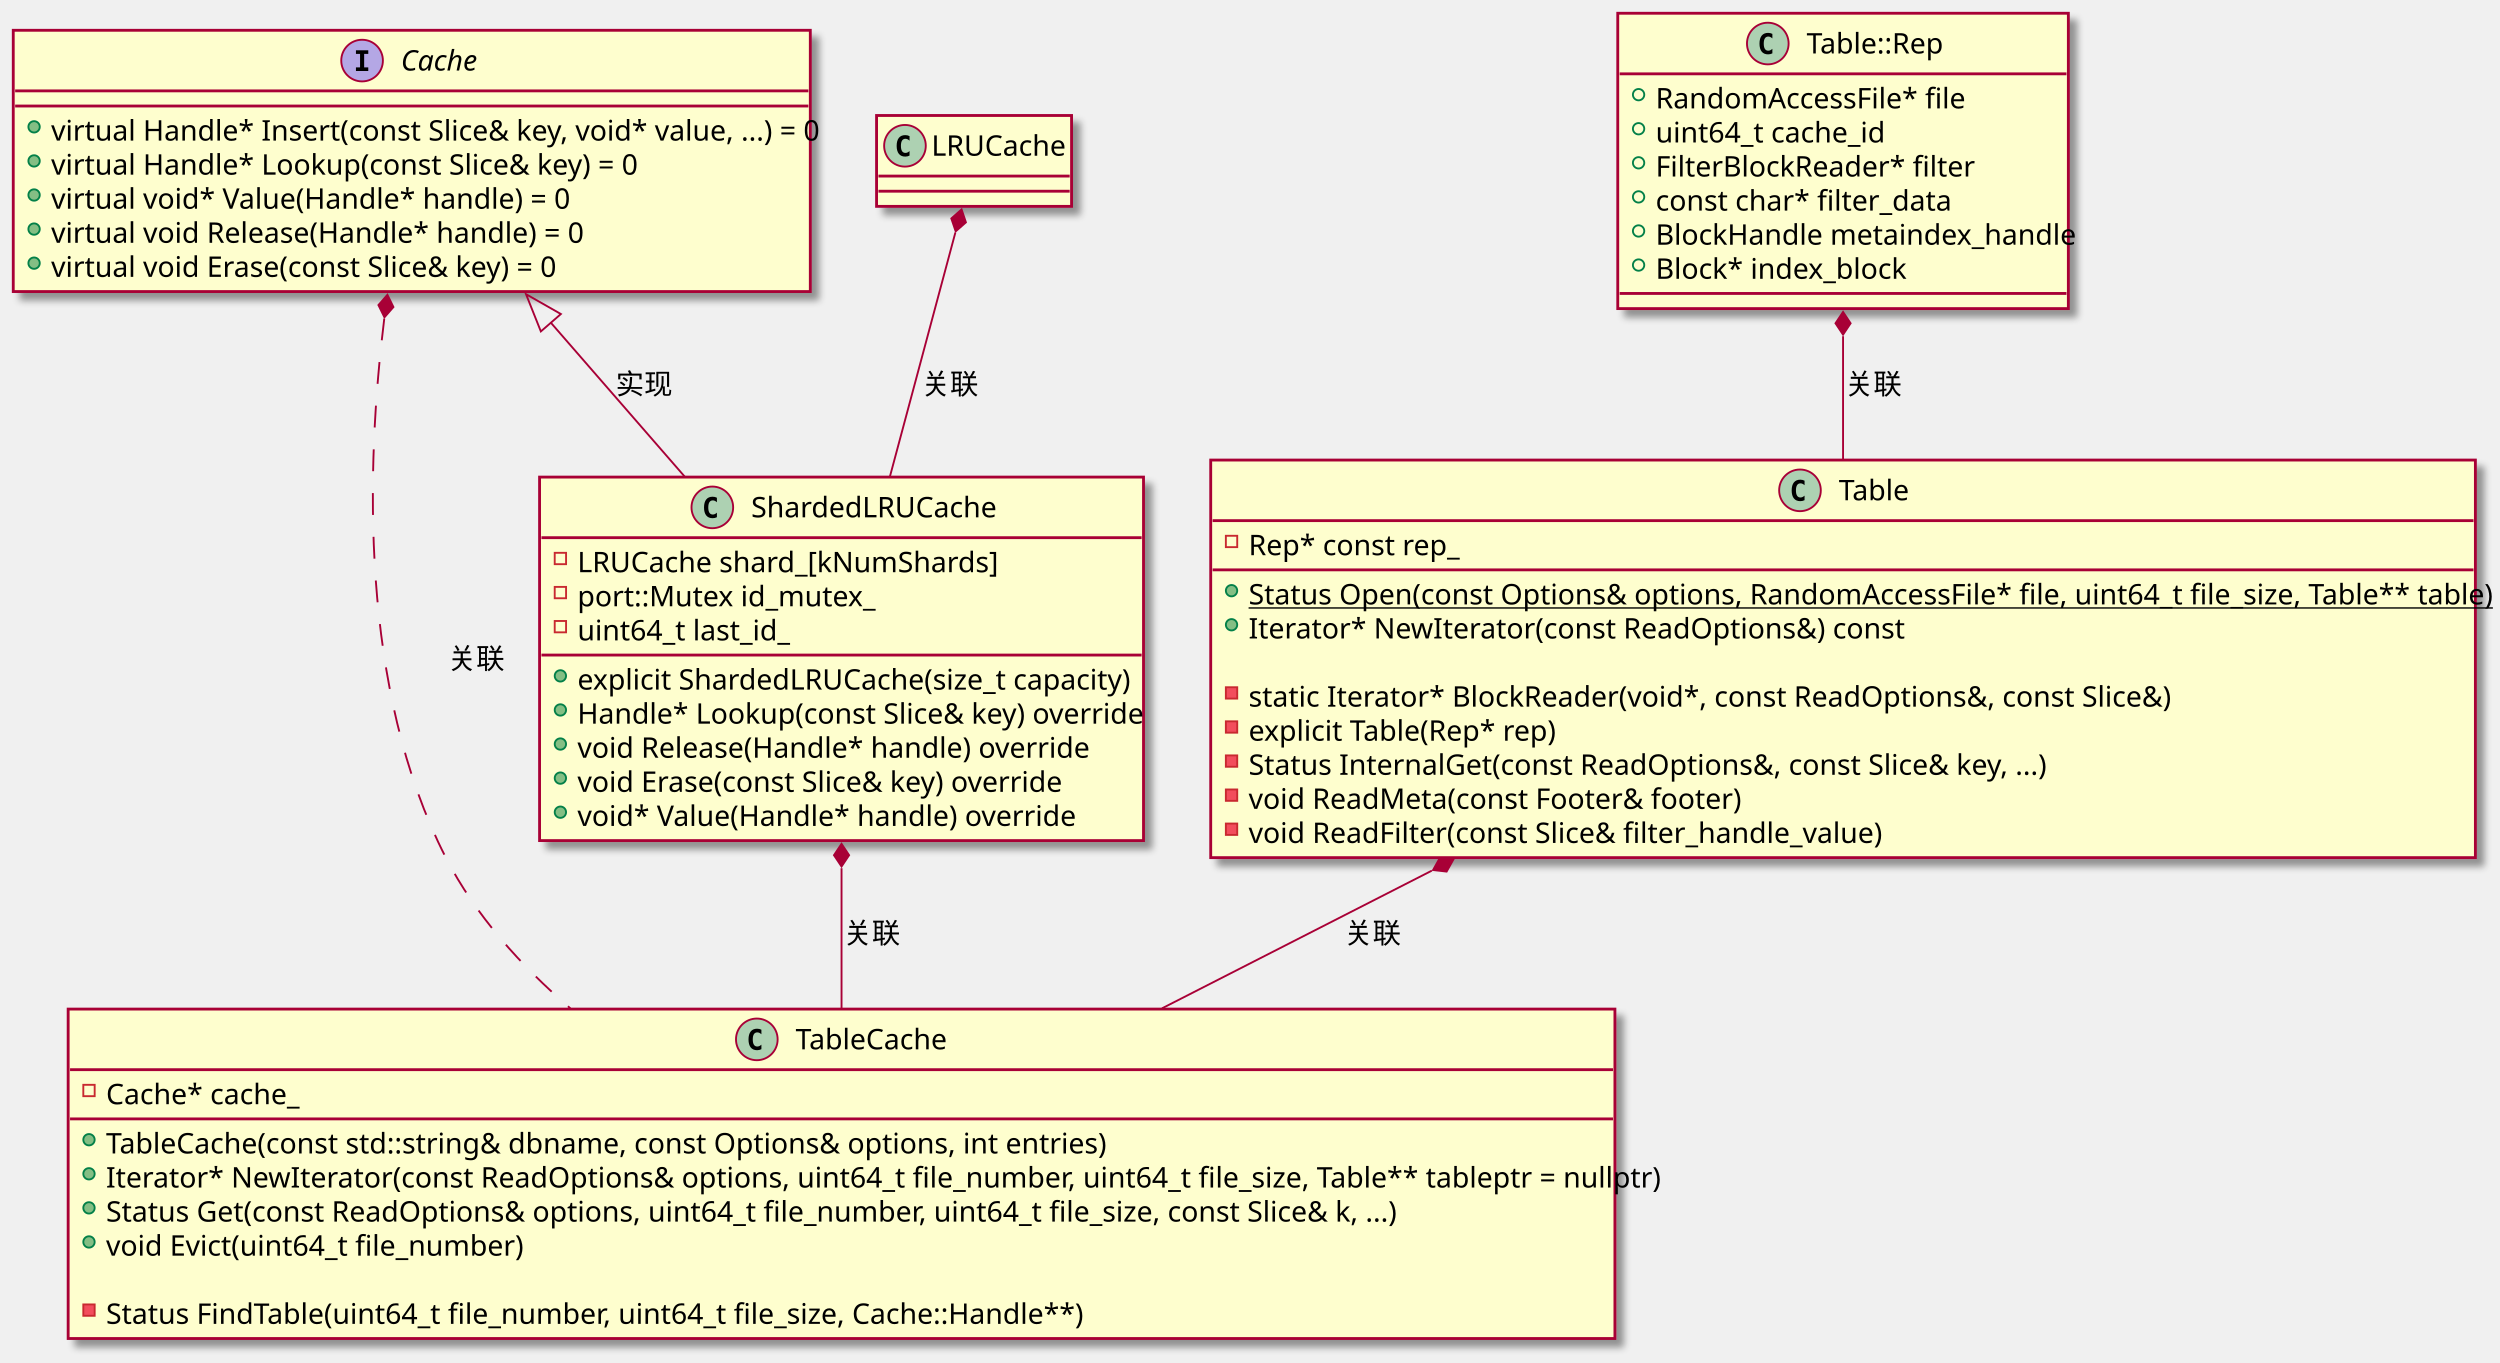
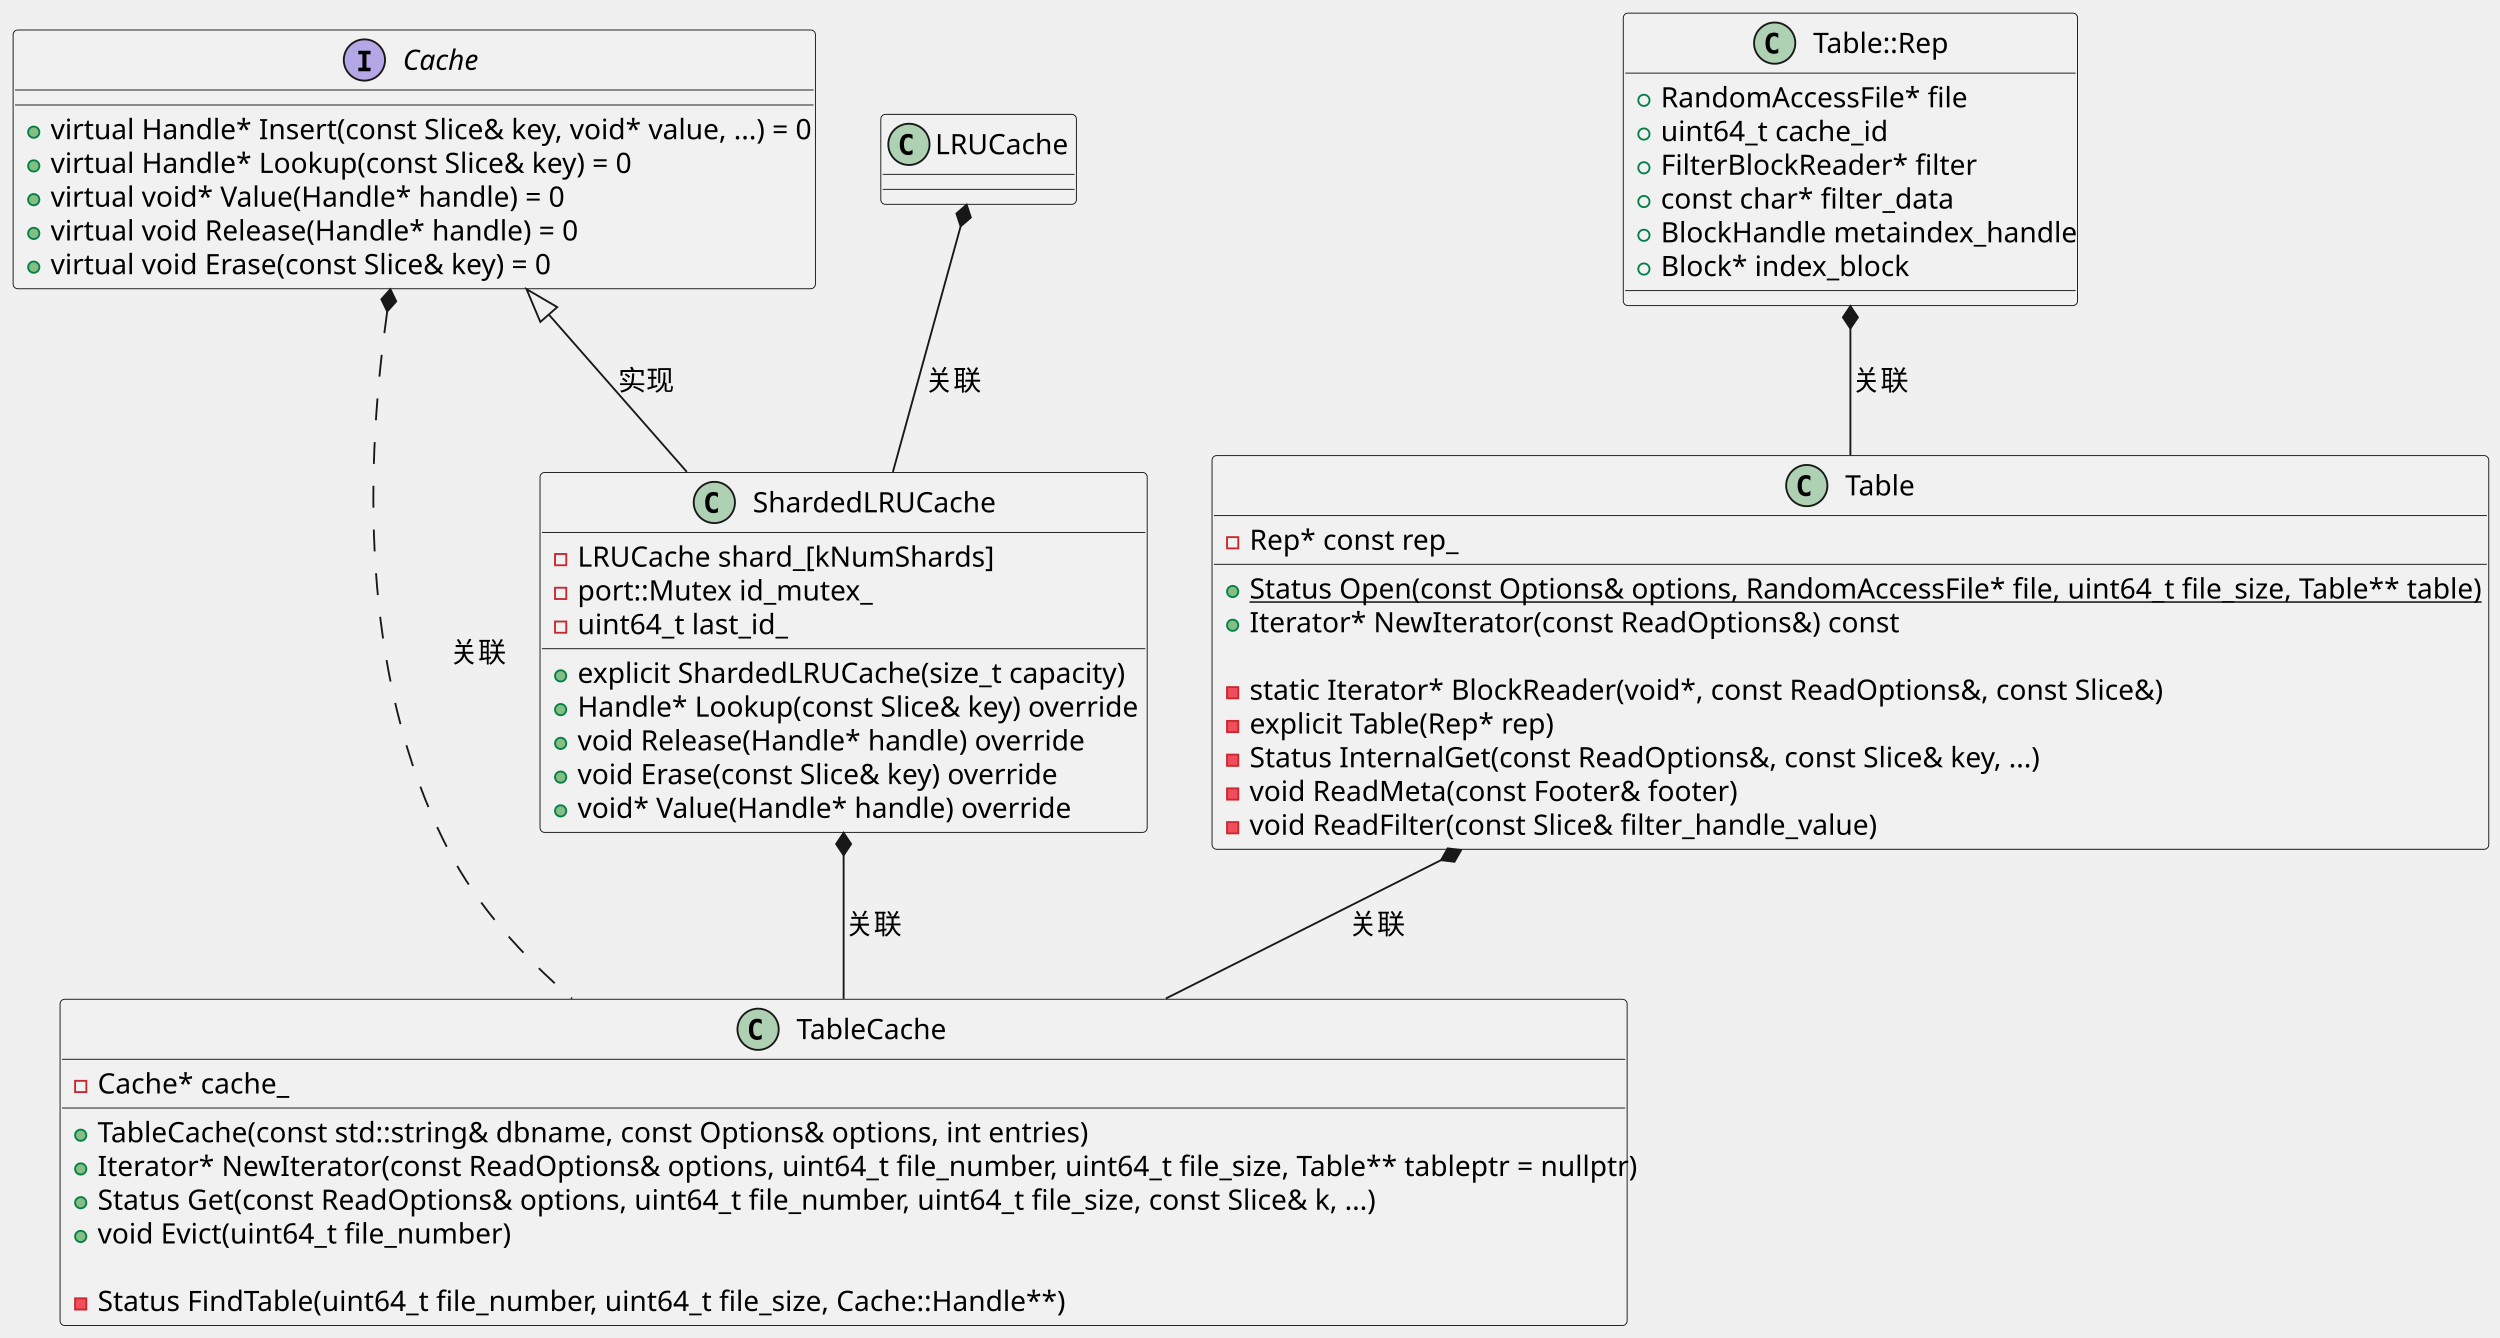
- <svg xmlns="http://www.w3.org/2000/svg" contentScriptType="application/ecmascript" contentStyleType="text/css" height="436.804px" preserveAspectRatio="none" style="width:800px;height:436px;background:#FFFFFF;" version="1.1" viewBox="0 0 800 436" width="800.303px" zoomAndPan="magnify">
-   <defs>
-     <filter height="300%" id="f406t3pr1nllv" width="300%" x="-1" y="-1">
-       <feGaussianBlur result="blurOut" stdDeviation="1.212" />
-       <feColorMatrix in="blurOut" result="blurOut2" type="matrix" values="0 0 0 0 0 0 0 0 0 0 0 0 0 0 0 0 0 0 .4 0" />
-       <feOffset dx="2.423" dy="2.423" in="blurOut2" result="blurOut3" />
-       <feBlend in="SourceGraphic" in2="blurOut3" mode="normal" />
-     </filter>
-   </defs>
+ <svg xmlns="http://www.w3.org/2000/svg" contentStyleType="text/css" data-diagram-type="CLASS" height="428.361px" preserveAspectRatio="none" style="width:800px;height:428px;background:#FFFFFF;" version="1.1" viewBox="0 0 800 428" width="800.327px" zoomAndPan="magnify">
+   <defs />
  <g>
-     <rect codeLine="4" fill="#FEFECE" filter="url(#f406t3pr1nllv)" height="83.605" id="Cache" style="stroke:#A80036;stroke-width:0.909;" width="255.055" x="4.241" y="9.693" />
-     <ellipse cx="115.865" cy="19.387" fill="#B4A7E5" rx="6.664" ry="6.664" style="stroke:#A80036;stroke-width:0.606;" />
-     <path d="M113.902,17.248 L113.902,16.094 L117.847,16.094 L117.847,17.248 L116.529,17.248 L116.529,21.565 L117.847,21.565 L117.847,22.719 L113.902,22.719 L113.902,21.565 L115.22,21.565 L115.22,17.248 Z " fill="#000000" />
-     <text fill="#000000" font-family="Albert Sans" font-size="9.088" font-style="italic" lengthAdjust="spacing" textLength="26.657" x="128.285" y="22.567">Cache</text>
-     <line style="stroke:#A80036;stroke-width:0.909;" x1="4.847" x2="258.69" y1="29.08" y2="29.08" />
-     <line style="stroke:#A80036;stroke-width:0.909;" x1="4.847" x2="258.69" y1="33.926" y2="33.926" />
-     <ellipse cx="10.905" cy="40.591" fill="#84BE84" rx="1.817" ry="1.817" style="stroke:#038048;stroke-width:0.606;" />
-     <text fill="#000000" font-family="Albert Sans" font-size="9.088" lengthAdjust="spacing" textLength="239.303" x="16.357" y="44.983">virtual Handle* Insert(const Slice&amp; key, void* value, ...) = 0</text>
-     <ellipse cx="10.905" cy="51.496" fill="#84BE84" rx="1.817" ry="1.817" style="stroke:#038048;stroke-width:0.606;" />
-     <text fill="#000000" font-family="Albert Sans" font-size="9.088" lengthAdjust="spacing" textLength="184.779" x="16.357" y="55.888">virtual Handle* Lookup(const Slice&amp; key) = 0</text>
-     <ellipse cx="10.905" cy="62.401" fill="#84BE84" rx="1.817" ry="1.817" style="stroke:#038048;stroke-width:0.606;" />
-     <text fill="#000000" font-family="Albert Sans" font-size="9.088" lengthAdjust="spacing" textLength="160.545" x="16.357" y="66.793">virtual void* Value(Handle* handle) = 0</text>
-     <ellipse cx="10.905" cy="73.306" fill="#84BE84" rx="1.817" ry="1.817" style="stroke:#038048;stroke-width:0.606;" />
-     <text fill="#000000" font-family="Albert Sans" font-size="9.088" lengthAdjust="spacing" textLength="164.786" x="16.357" y="77.698">virtual void Release(Handle* handle) = 0</text>
-     <ellipse cx="10.905" cy="84.21" fill="#84BE84" rx="1.817" ry="1.817" style="stroke:#038048;stroke-width:0.606;" />
-     <text fill="#000000" font-family="Albert Sans" font-size="9.088" lengthAdjust="spacing" textLength="161.757" x="16.357" y="88.603">virtual void Erase(const Slice&amp; key) = 0</text>
-     <rect codeLine="12" fill="#FEFECE" filter="url(#f406t3pr1nllv)" height="116.32" id="ShardedLRUCache" style="stroke:#A80036;stroke-width:0.909;" width="193.26" x="172.662" y="152.669" />
-     <ellipse cx="227.944" cy="162.363" fill="#ADD1B2" rx="6.664" ry="6.664" style="stroke:#A80036;stroke-width:0.606;" />
-     <path d="M229.409,165.504 Q229.098,165.664 228.756,165.744 Q228.415,165.823 228.037,165.823 Q226.697,165.823 225.992,164.94 Q225.286,164.058 225.286,162.389 Q225.286,160.716 225.992,159.833 Q226.697,158.95 228.037,158.95 Q228.415,158.95 228.761,159.03 Q229.107,159.11 229.409,159.27 L229.409,160.725 Q229.071,160.415 228.754,160.27 Q228.437,160.126 228.1,160.126 Q227.381,160.126 227.015,160.696 Q226.649,161.266 226.649,162.389 Q226.649,163.507 227.015,164.077 Q227.381,164.648 228.1,164.648 Q228.437,164.648 228.754,164.503 Q229.071,164.359 229.409,164.049 Z " fill="#000000" />
-     <text fill="#000000" font-family="Albert Sans" font-size="9.088" lengthAdjust="spacing" textLength="77.546" x="240.363" y="165.543">ShardedLRUCache</text>
-     <line style="stroke:#A80036;stroke-width:0.909;" x1="173.268" x2="365.316" y1="172.056" y2="172.056" />
-     <rect fill="none" height="3.635" style="stroke:#C82930;stroke-width:0.606;" width="3.635" x="177.508" y="176.903" />
-     <text fill="#000000" font-family="Albert Sans" font-size="9.088" lengthAdjust="spacing" textLength="130.859" x="184.779" y="183.113">LRUCache shard_[kNumShards]</text>
-     <rect fill="none" height="3.635" style="stroke:#C82930;stroke-width:0.606;" width="3.635" x="177.508" y="187.808" />
-     <text fill="#000000" font-family="Albert Sans" font-size="9.088" lengthAdjust="spacing" textLength="91.481" x="184.779" y="194.017">port::Mutex id_mutex_</text>
-     <rect fill="none" height="3.635" style="stroke:#C82930;stroke-width:0.606;" width="3.635" x="177.508" y="198.713" />
-     <text fill="#000000" font-family="Albert Sans" font-size="9.088" lengthAdjust="spacing" textLength="68.459" x="184.779" y="204.922">uint64_t last_id_</text>
-     <line style="stroke:#A80036;stroke-width:0.909;" x1="173.268" x2="365.316" y1="209.618" y2="209.618" />
-     <ellipse cx="179.326" cy="216.282" fill="#84BE84" rx="1.817" ry="1.817" style="stroke:#038048;stroke-width:0.606;" />
-     <text fill="#000000" font-family="Albert Sans" font-size="9.088" lengthAdjust="spacing" textLength="177.508" x="184.779" y="220.674">explicit ShardedLRUCache(size_t capacity)</text>
-     <ellipse cx="179.326" cy="227.187" fill="#84BE84" rx="1.817" ry="1.817" style="stroke:#038048;stroke-width:0.606;" />
-     <text fill="#000000" font-family="Albert Sans" font-size="9.088" lengthAdjust="spacing" textLength="177.508" x="184.779" y="231.579">Handle* Lookup(const Slice&amp; key) override</text>
-     <ellipse cx="179.326" cy="238.092" fill="#84BE84" rx="1.817" ry="1.817" style="stroke:#038048;stroke-width:0.606;" />
-     <text fill="#000000" font-family="Albert Sans" font-size="9.088" lengthAdjust="spacing" textLength="157.516" x="184.779" y="242.484">void Release(Handle* handle) override</text>
-     <ellipse cx="179.326" cy="248.997" fill="#84BE84" rx="1.817" ry="1.817" style="stroke:#038048;stroke-width:0.606;" />
-     <text fill="#000000" font-family="Albert Sans" font-size="9.088" lengthAdjust="spacing" textLength="154.487" x="184.779" y="253.389">void Erase(const Slice&amp; key) override</text>
-     <ellipse cx="179.326" cy="259.902" fill="#84BE84" rx="1.817" ry="1.817" style="stroke:#038048;stroke-width:0.606;" />
-     <text fill="#000000" font-family="Albert Sans" font-size="9.088" lengthAdjust="spacing" textLength="153.275" x="184.779" y="264.294">void* Value(Handle* handle) override</text>
-     <rect codeLine="24" fill="#FEFECE" filter="url(#f406t3pr1nllv)" height="29.08" id="LRUCache" style="stroke:#A80036;stroke-width:0.909;" width="62.401" x="280.5" y="36.956" />
-     <ellipse cx="289.587" cy="46.649" fill="#ADD1B2" rx="6.664" ry="6.664" style="stroke:#A80036;stroke-width:0.606;" />
-     <path d="M291.052,49.79 Q290.741,49.95 290.4,50.03 Q290.058,50.11 289.681,50.11 Q288.341,50.11 287.635,49.227 Q286.93,48.344 286.93,46.675 Q286.93,45.002 287.635,44.12 Q288.341,43.236 289.681,43.236 Q290.058,43.236 290.404,43.316 Q290.75,43.396 291.052,43.556 L291.052,45.011 Q290.715,44.701 290.397,44.556 Q290.08,44.412 289.743,44.412 Q289.024,44.412 288.658,44.983 Q288.292,45.553 288.292,46.675 Q288.292,47.794 288.658,48.364 Q289.024,48.934 289.743,48.934 Q290.08,48.934 290.397,48.79 Q290.715,48.645 291.052,48.335 Z " fill="#000000" />
-     <text fill="#000000" font-family="Albert Sans" font-size="9.088" lengthAdjust="spacing" textLength="43.014" x="298.069" y="49.83">LRUCache</text>
-     <line style="stroke:#A80036;stroke-width:0.909;" x1="281.106" x2="342.295" y1="56.342" y2="56.342" />
-     <line style="stroke:#A80036;stroke-width:0.909;" x1="281.106" x2="342.295" y1="61.189" y2="61.189" />
-     <rect codeLine="26" fill="#FEFECE" filter="url(#f406t3pr1nllv)" height="105.415" id="TableCache" style="stroke:#A80036;stroke-width:0.909;" width="494.964" x="21.81" y="322.908" />
-     <ellipse cx="242.181" cy="332.601" fill="#ADD1B2" rx="6.664" ry="6.664" style="stroke:#A80036;stroke-width:0.606;" />
-     <path d="M243.646,335.743 Q243.335,335.902 242.993,335.982 Q242.652,336.062 242.274,336.062 Q240.934,336.062 240.229,335.179 Q239.523,334.296 239.523,332.628 Q239.523,330.955 240.229,330.072 Q240.934,329.189 242.274,329.189 Q242.652,329.189 242.998,329.269 Q243.344,329.349 243.646,329.508 L243.646,330.964 Q243.308,330.653 242.991,330.509 Q242.674,330.365 242.337,330.365 Q241.618,330.365 241.252,330.935 Q240.886,331.505 240.886,332.628 Q240.886,333.746 241.252,334.316 Q241.618,334.886 242.337,334.886 Q242.674,334.886 242.991,334.742 Q243.308,334.598 243.646,334.287 Z " fill="#000000" />
-     <text fill="#000000" font-family="Albert Sans" font-size="9.088" lengthAdjust="spacing" textLength="49.072" x="254.601" y="335.782">TableCache</text>
-     <line style="stroke:#A80036;stroke-width:0.909;" x1="22.416" x2="516.168" y1="342.295" y2="342.295" />
-     <rect fill="none" height="3.635" style="stroke:#C82930;stroke-width:0.606;" width="3.635" x="26.657" y="347.141" />
-     <text fill="#000000" font-family="Albert Sans" font-size="9.088" lengthAdjust="spacing" textLength="63.006" x="33.926" y="353.351">Cache* cache_</text>
-     <line style="stroke:#A80036;stroke-width:0.909;" x1="22.416" x2="516.168" y1="358.046" y2="358.046" />
-     <ellipse cx="28.474" cy="364.71" fill="#84BE84" rx="1.817" ry="1.817" style="stroke:#038048;stroke-width:0.606;" />
-     <text fill="#000000" font-family="Albert Sans" font-size="9.088" lengthAdjust="spacing" textLength="311.397" x="33.926" y="369.103">TableCache(const std::string&amp; dbname, const Options&amp; options, int entries)</text>
-     <ellipse cx="28.474" cy="375.615" fill="#84BE84" rx="1.817" ry="1.817" style="stroke:#038048;stroke-width:0.606;" />
-     <text fill="#000000" font-family="Albert Sans" font-size="9.088" lengthAdjust="spacing" textLength="479.212" x="33.926" y="380.008">Iterator* NewIterator(const ReadOptions&amp; options, uint64_t file_number, uint64_t file_size, Table** tableptr = nullptr)</text>
-     <ellipse cx="28.474" cy="386.52" fill="#84BE84" rx="1.817" ry="1.817" style="stroke:#038048;stroke-width:0.606;" />
-     <text fill="#000000" font-family="Albert Sans" font-size="9.088" lengthAdjust="spacing" textLength="407.724" x="33.926" y="390.913">Status Get(const ReadOptions&amp; options, uint64_t file_number, uint64_t file_size, const Slice&amp; k, ...)</text>
-     <ellipse cx="28.474" cy="397.425" fill="#84BE84" rx="1.817" ry="1.817" style="stroke:#038048;stroke-width:0.606;" />
-     <text fill="#000000" font-family="Albert Sans" font-size="9.088" lengthAdjust="spacing" textLength="133.283" x="33.926" y="401.817">void Evict(uint64_t file_number)</text>
-     <text fill="#000000" font-family="Albert Sans" font-size="9.088" lengthAdjust="spacing" textLength="0" x="36.35" y="412.723" />
-     <rect fill="#F24D5C" height="3.635" style="stroke:#C82930;stroke-width:0.606;" width="3.635" x="26.657" y="417.418" />
-     <text fill="#000000" font-family="Albert Sans" font-size="9.088" lengthAdjust="spacing" textLength="308.368" x="33.926" y="423.627">Status FindTable(uint64_t file_number, uint64_t file_size, Cache::Handle**)</text>
-     <rect codeLine="36" fill="#FEFECE" filter="url(#f406t3pr1nllv)" height="127.225" id="Table" style="stroke:#A80036;stroke-width:0.909;" width="404.695" x="387.429" y="147.217" />
-     <ellipse cx="575.994" cy="156.91" fill="#ADD1B2" rx="6.664" ry="6.664" style="stroke:#A80036;stroke-width:0.606;" />
-     <path d="M577.458,160.052 Q577.148,160.211 576.806,160.291 Q576.465,160.371 576.087,160.371 Q574.747,160.371 574.042,159.488 Q573.336,158.605 573.336,156.937 Q573.336,155.264 574.042,154.381 Q574.747,153.498 576.087,153.498 Q576.465,153.498 576.811,153.578 Q577.157,153.657 577.458,153.817 L577.458,155.273 Q577.121,154.962 576.804,154.818 Q576.487,154.674 576.149,154.674 Q575.431,154.674 575.065,155.244 Q574.699,155.814 574.699,156.937 Q574.699,158.055 575.065,158.625 Q575.431,159.195 576.149,159.195 Q576.487,159.195 576.804,159.051 Q577.121,158.907 577.458,158.596 Z " fill="#000000" />
-     <text fill="#000000" font-family="Albert Sans" font-size="9.088" lengthAdjust="spacing" textLength="22.416" x="588.413" y="160.091">Table</text>
-     <line style="stroke:#A80036;stroke-width:0.909;" x1="388.035" x2="791.518" y1="166.604" y2="166.604" />
-     <rect fill="none" height="3.635" style="stroke:#C82930;stroke-width:0.606;" width="3.635" x="392.276" y="171.45" />
-     <text fill="#000000" font-family="Albert Sans" font-size="9.088" lengthAdjust="spacing" textLength="65.43" x="399.546" y="177.66">Rep* const rep_</text>
-     <line style="stroke:#A80036;stroke-width:0.909;" x1="388.035" x2="791.518" y1="182.355" y2="182.355" />
-     <ellipse cx="394.093" cy="189.019" fill="#84BE84" rx="1.817" ry="1.817" style="stroke:#038048;stroke-width:0.606;" />
-     <text fill="#000000" font-family="Albert Sans" font-size="9.088" lengthAdjust="spacing" text-decoration="underline" textLength="388.944" x="399.546" y="193.412">Status Open(const Options&amp; options, RandomAccessFile* file, uint64_t file_size, Table** table)</text>
-     <ellipse cx="394.093" cy="199.924" fill="#84BE84" rx="1.817" ry="1.817" style="stroke:#038048;stroke-width:0.606;" />
-     <text fill="#000000" font-family="Albert Sans" font-size="9.088" lengthAdjust="spacing" textLength="201.136" x="399.546" y="204.316">Iterator* NewIterator(const ReadOptions&amp;) const</text>
-     <text fill="#000000" font-family="Albert Sans" font-size="9.088" lengthAdjust="spacing" textLength="0" x="401.969" y="215.221" />
-     <rect fill="#F24D5C" height="3.635" style="stroke:#C82930;stroke-width:0.606;" width="3.635" x="392.276" y="219.917" />
-     <text fill="#000000" font-family="Albert Sans" font-size="9.088" lengthAdjust="spacing" textLength="287.77" x="399.546" y="226.126">static Iterator* BlockReader(void*, const ReadOptions&amp;, const Slice&amp;)</text>
-     <rect fill="#F24D5C" height="3.635" style="stroke:#C82930;stroke-width:0.606;" width="3.635" x="392.276" y="230.822" />
-     <text fill="#000000" font-family="Albert Sans" font-size="9.088" lengthAdjust="spacing" textLength="96.933" x="399.546" y="237.031">explicit Table(Rep* rep)</text>
-     <rect fill="#F24D5C" height="3.635" style="stroke:#C82930;stroke-width:0.606;" width="3.635" x="392.276" y="241.727" />
-     <text fill="#000000" font-family="Albert Sans" font-size="9.088" lengthAdjust="spacing" textLength="249.602" x="399.546" y="247.936">Status InternalGet(const ReadOptions&amp;, const Slice&amp; key, ...)</text>
-     <rect fill="#F24D5C" height="3.635" style="stroke:#C82930;stroke-width:0.606;" width="3.635" x="392.276" y="252.632" />
-     <text fill="#000000" font-family="Albert Sans" font-size="9.088" lengthAdjust="spacing" textLength="155.093" x="399.546" y="258.841">void ReadMeta(const Footer&amp; footer)</text>
-     <rect fill="#F24D5C" height="3.635" style="stroke:#C82930;stroke-width:0.606;" width="3.635" x="392.276" y="263.536" />
-     <text fill="#000000" font-family="Albert Sans" font-size="9.088" lengthAdjust="spacing" textLength="198.713" x="399.546" y="269.746">void ReadFilter(const Slice&amp; filter_handle_value)</text>
-     <rect codeLine="48" fill="#FEFECE" filter="url(#f406t3pr1nllv)" height="94.51" id="Table::Rep" style="stroke:#A80036;stroke-width:0.909;" width="144.188" x="517.683" y="4.241" />
-     <ellipse cx="565.695" cy="13.934" fill="#ADD1B2" rx="6.664" ry="6.664" style="stroke:#A80036;stroke-width:0.606;" />
-     <path d="M567.159,17.075 Q566.849,17.235 566.507,17.315 Q566.165,17.395 565.788,17.395 Q564.448,17.395 563.743,16.512 Q563.037,15.629 563.037,13.96 Q563.037,12.288 563.743,11.405 Q564.448,10.522 565.788,10.522 Q566.165,10.522 566.512,10.601 Q566.858,10.681 567.159,10.841 L567.159,12.296 Q566.822,11.986 566.505,11.842 Q566.188,11.697 565.85,11.697 Q565.132,11.697 564.765,12.268 Q564.399,12.838 564.399,13.96 Q564.399,15.079 564.765,15.649 Q565.132,16.219 565.85,16.219 Q566.188,16.219 566.505,16.075 Q566.822,15.931 567.159,15.62 Z " fill="#000000" />
-     <text fill="#000000" font-family="Albert Sans" font-size="9.088" lengthAdjust="spacing" textLength="43.014" x="578.114" y="17.115">Table::Rep</text>
-     <line style="stroke:#A80036;stroke-width:0.909;" x1="518.288" x2="661.265" y1="23.627" y2="23.627" />
-     <ellipse cx="524.347" cy="30.292" rx="1.817" ry="1.817" style="stroke:#038048;stroke-width:0.606;fill:none;" />
-     <text fill="#000000" font-family="Albert Sans" font-size="9.088" lengthAdjust="spacing" textLength="96.327" x="529.799" y="34.684">RandomAccessFile* file</text>
-     <ellipse cx="524.347" cy="41.197" rx="1.817" ry="1.817" style="stroke:#038048;stroke-width:0.606;fill:none;" />
-     <text fill="#000000" font-family="Albert Sans" font-size="9.088" lengthAdjust="spacing" textLength="74.517" x="529.799" y="45.589">uint64_t cache_id</text>
-     <ellipse cx="524.347" cy="52.102" rx="1.817" ry="1.817" style="stroke:#038048;stroke-width:0.606;fill:none;" />
-     <text fill="#000000" font-family="Albert Sans" font-size="9.088" lengthAdjust="spacing" textLength="96.933" x="529.799" y="56.494">FilterBlockReader* filter</text>
-     <ellipse cx="524.347" cy="63.006" rx="1.817" ry="1.817" style="stroke:#038048;stroke-width:0.606;fill:none;" />
-     <text fill="#000000" font-family="Albert Sans" font-size="9.088" lengthAdjust="spacing" textLength="90.875" x="529.799" y="67.399">const char* filter_data</text>
-     <ellipse cx="524.347" cy="73.911" rx="1.817" ry="1.817" style="stroke:#038048;stroke-width:0.606;fill:none;" />
-     <text fill="#000000" font-family="Albert Sans" font-size="9.088" lengthAdjust="spacing" textLength="128.436" x="529.799" y="78.304">BlockHandle metaindex_handle</text>
-     <ellipse cx="524.347" cy="84.816" rx="1.817" ry="1.817" style="stroke:#038048;stroke-width:0.606;fill:none;" />
-     <text fill="#000000" font-family="Albert Sans" font-size="9.088" lengthAdjust="spacing" textLength="78.758" x="529.799" y="89.209">Block* index_block</text>
-     <line style="stroke:#A80036;stroke-width:0.909;" x1="518.288" x2="661.265" y1="93.904" y2="93.904" />
-     <path codeLine="57" d="M176.242,103.234 C189.904,118.949 205.037,136.348 219.062,152.47 " fill="none" id="Cache-backto-ShardedLRUCache" style="stroke:#A80036;stroke-width:0.606;" />
-     <polygon fill="none" points="173.074,106.057,168.324,94.134,179.477,100.489,173.074,106.057" style="stroke:#A80036;stroke-width:0.606;" />
-     <text fill="#000000" font-family="Albert Sans" font-size="9.088" lengthAdjust="spacing" textLength="18.175" x="197.01" y="126.164">实现</text>
-     <path codeLine="58" d="M305.727,74.384 C300.292,94.625 292.047,125.377 284.771,152.506 " fill="none" id="LRUCache-backto-ShardedLRUCache" style="stroke:#A80036;stroke-width:0.606;" />
-     <polygon fill="#A80036" points="307.702,67.017,304.419,69.899,305.817,74.038,309.099,71.156,307.702,67.017" style="stroke:#A80036;stroke-width:0.606;" />
-     <text fill="#000000" font-family="Albert Sans" font-size="9.088" lengthAdjust="spacing" textLength="18.175" x="294.9" y="126.164">关联</text>
-     <path codeLine="59" d="M269.292,277.822 C269.292,292.792 269.292,308.477 269.292,322.769 " fill="none" id="ShardedLRUCache-backto-TableCache" style="stroke:#A80036;stroke-width:0.606;" />
-     <polygon fill="#A80036" points="269.292,270.025,266.869,273.66,269.292,277.295,271.715,273.66,269.292,270.025" style="stroke:#A80036;stroke-width:0.606;" />
-     <text fill="#000000" font-family="Albert Sans" font-size="9.088" lengthAdjust="spacing" textLength="18.175" x="269.898" y="301.855">关联</text>
-     <path codeLine="60" d="M122.966,101.937 C117.137,149.089 114.969,220.468 142.673,274.442 C152.13,292.859 166.646,309.01 182.519,322.678 " fill="none" id="Cache-backto-TableCache" style="stroke:#A80036;stroke-width:0.606;stroke-dasharray:7.0,7.0;" />
-     <polygon fill="#A80036" points="123.971,94.334,121.093,97.621,123.02,101.541,125.898,98.255,123.971,94.334" style="stroke:#A80036;stroke-width:0.606;" />
-     <text fill="#000000" font-family="Albert Sans" font-size="9.088" lengthAdjust="spacing" textLength="18.175" x="143.279" y="214.01">关联</text>
-     <path codeLine="61" d="M589.777,107.59 C589.777,120.367 589.777,134.052 589.777,147.132 " fill="none" id="Table::Rep-backto-Table" style="stroke:#A80036;stroke-width:0.606;" />
-     <polygon fill="#A80036" points="589.777,99.817,587.353,103.452,589.777,107.087,592.2,103.452,589.777,99.817" style="stroke:#A80036;stroke-width:0.606;" />
-     <text fill="#000000" font-family="Albert Sans" font-size="9.088" lengthAdjust="spacing" textLength="18.175" x="590.382" y="126.164">关联</text>
-     <path codeLine="62" d="M458.184,278.604 C429.383,293.301 399.309,308.647 371.847,322.666 " fill="none" id="Table-backto-TableCache" style="stroke:#A80036;stroke-width:0.606;" />
-     <polygon fill="#A80036" points="465.054,275.096,460.715,274.59,458.579,278.401,462.918,278.907,465.054,275.096" style="stroke:#A80036;stroke-width:0.606;" />
-     <text fill="#000000" font-family="Albert Sans" font-size="9.088" lengthAdjust="spacing" textLength="18.175" x="430.14" y="301.855">关联</text>
+     <g id="elem_Cache">
+       <rect codeLine="4" fill="#F1F1F1" height="82.792" id="Cache" rx="1.5" ry="1.5" style="stroke:#181818;stroke-width:0.3;" width="256.741" x="4.2" y="9.599" />
+       <ellipse cx="116.611" cy="19.198" fill="#B4A7E5" rx="6.599" ry="6.599" style="stroke:#181818;stroke-width:0.6;" />
+       <path d="M114.667,17.38 L114.667,16.238 L118.574,16.238 L118.574,17.38 L117.269,17.38 L117.269,21.655 L118.574,21.655 L118.574,22.798 L114.667,22.798 L114.667,21.655 L115.972,21.655 L115.972,17.38 Z " fill="#000000" />
+       <text fill="#000000" font-family="Albert Sans" font-size="8.999" font-style="italic" lengthAdjust="spacing" textLength="26.818" x="128.91" y="22.348">Cache</text>
+       <line style="stroke:#181818;stroke-width:0.3;" x1="4.8" x2="260.34" y1="28.797" y2="28.797" />
+       <line style="stroke:#181818;stroke-width:0.3;" x1="4.8" x2="260.34" y1="33.597" y2="33.597" />
+       <ellipse cx="10.799" cy="42.296" fill="#84BE84" rx="1.8" ry="1.8" style="stroke:#038048;stroke-width:0.6;" />
+       <text fill="#000000" font-family="Albert Sans" font-size="8.999" lengthAdjust="spacing" textLength="241.142" x="16.198" y="44.546">virtual Handle* Insert(const Slice&amp; key, void* value, ...) = 0</text>
+       <ellipse cx="10.799" cy="53.095" fill="#84BE84" rx="1.8" ry="1.8" style="stroke:#038048;stroke-width:0.6;" />
+       <text fill="#000000" font-family="Albert Sans" font-size="8.999" lengthAdjust="spacing" textLength="186.094" x="16.198" y="55.345">virtual Handle* Lookup(const Slice&amp; key) = 0</text>
+       <ellipse cx="10.799" cy="63.894" fill="#84BE84" rx="1.8" ry="1.8" style="stroke:#038048;stroke-width:0.6;" />
+       <text fill="#000000" font-family="Albert Sans" font-size="8.999" lengthAdjust="spacing" textLength="162.615" x="16.198" y="66.144">virtual void* Value(Handle* handle) = 0</text>
+       <ellipse cx="10.799" cy="74.693" fill="#84BE84" rx="1.8" ry="1.8" style="stroke:#038048;stroke-width:0.6;" />
+       <text fill="#000000" font-family="Albert Sans" font-size="8.999" lengthAdjust="spacing" textLength="167.232" x="16.198" y="76.943">virtual void Release(Handle* handle) = 0</text>
+       <ellipse cx="10.799" cy="85.492" fill="#84BE84" rx="1.8" ry="1.8" style="stroke:#038048;stroke-width:0.6;" />
+       <text fill="#000000" font-family="Albert Sans" font-size="8.999" lengthAdjust="spacing" textLength="163.245" x="16.198" y="87.742">virtual void Erase(const Slice&amp; key) = 0</text>
+     </g>
+     <g id="elem_ShardedLRUCache">
+       <rect codeLine="12" fill="#F1F1F1" height="115.189" id="ShardedLRUCache" rx="1.5" ry="1.5" style="stroke:#181818;stroke-width:0.3;" width="194.295" x="172.808" y="151.186" />
+       <ellipse cx="228.588" cy="160.785" fill="#ADD1B2" rx="6.599" ry="6.599" style="stroke:#181818;stroke-width:0.6;" />
+       <path d="M229.738,163.896 Q229.431,164.054 229.093,164.133 Q228.754,164.212 228.381,164.212 Q227.054,164.212 226.355,163.338 Q225.656,162.464 225.656,160.811 Q225.656,159.155 226.355,158.28 Q227.054,157.406 228.381,157.406 Q228.754,157.406 229.097,157.485 Q229.44,157.564 229.738,157.722 L229.738,159.164 Q229.405,158.856 229.09,158.713 Q228.776,158.57 228.442,158.57 Q227.73,158.57 227.368,159.135 Q227.005,159.7 227.005,160.811 Q227.005,161.919 227.368,162.483 Q227.73,163.048 228.442,163.048 Q228.776,163.048 229.09,162.905 Q229.405,162.762 229.738,162.455 Z " fill="#000000" />
+       <text fill="#000000" font-family="Albert Sans" font-size="8.999" lengthAdjust="spacing" textLength="77.636" x="240.887" y="163.935">ShardedLRUCache</text>
+       <line style="stroke:#181818;stroke-width:0.3;" x1="173.408" x2="366.503" y1="170.384" y2="170.384" />
+       <rect fill="#FFFFFF" fill-opacity="0" height="3.6" style="stroke:#C82930;stroke-width:0.6;" width="3.6" x="177.608" y="177.284" />
+       <text fill="#000000" font-family="Albert Sans" font-size="8.999" lengthAdjust="spacing" textLength="130.848" x="184.807" y="181.333">LRUCache shard_[kNumShards]</text>
+       <rect fill="#FFFFFF" fill-opacity="0" height="3.6" style="stroke:#C82930;stroke-width:0.6;" width="3.6" x="177.608" y="188.083" />
+       <text fill="#000000" font-family="Albert Sans" font-size="8.999" lengthAdjust="spacing" textLength="92.404" x="184.807" y="192.132">port::Mutex id_mutex_</text>
+       <rect fill="#FFFFFF" fill-opacity="0" height="3.6" style="stroke:#C82930;stroke-width:0.6;" width="3.6" x="177.608" y="198.882" />
+       <text fill="#000000" font-family="Albert Sans" font-size="8.999" lengthAdjust="spacing" textLength="68.511" x="184.807" y="202.931">uint64_t last_id_</text>
+       <line style="stroke:#181818;stroke-width:0.3;" x1="173.408" x2="366.503" y1="207.581" y2="207.581" />
+       <ellipse cx="179.408" cy="216.28" fill="#84BE84" rx="1.8" ry="1.8" style="stroke:#038048;stroke-width:0.6;" />
+       <text fill="#000000" font-family="Albert Sans" font-size="8.999" lengthAdjust="spacing" textLength="178.697" x="184.807" y="218.53">explicit ShardedLRUCache(size_t capacity)</text>
+       <ellipse cx="179.408" cy="227.079" fill="#84BE84" rx="1.8" ry="1.8" style="stroke:#038048;stroke-width:0.6;" />
+       <text fill="#000000" font-family="Albert Sans" font-size="8.999" lengthAdjust="spacing" textLength="178.517" x="184.807" y="229.329">Handle* Lookup(const Slice&amp; key) override</text>
+       <ellipse cx="179.408" cy="237.878" fill="#84BE84" rx="1.8" ry="1.8" style="stroke:#038048;stroke-width:0.6;" />
+       <text fill="#000000" font-family="Albert Sans" font-size="8.999" lengthAdjust="spacing" textLength="159.654" x="184.807" y="240.128">void Release(Handle* handle) override</text>
+       <ellipse cx="179.408" cy="248.677" fill="#84BE84" rx="1.8" ry="1.8" style="stroke:#038048;stroke-width:0.6;" />
+       <text fill="#000000" font-family="Albert Sans" font-size="8.999" lengthAdjust="spacing" textLength="155.668" x="184.807" y="250.927">void Erase(const Slice&amp; key) override</text>
+       <ellipse cx="179.408" cy="259.476" fill="#84BE84" rx="1.8" ry="1.8" style="stroke:#038048;stroke-width:0.6;" />
+       <text fill="#000000" font-family="Albert Sans" font-size="8.999" lengthAdjust="spacing" textLength="155.038" x="184.807" y="261.726">void* Value(Handle* handle) override</text>
+     </g>
+     <g id="elem_LRUCache">
+       <rect codeLine="24" fill="#F1F1F1" height="28.797" id="LRUCache" rx="1.5" ry="1.5" style="stroke:#181818;stroke-width:0.3;" width="62.592" x="281.86" y="36.597" />
+       <ellipse cx="290.859" cy="46.196" fill="#ADD1B2" rx="6.599" ry="6.599" style="stroke:#181818;stroke-width:0.6;" />
+       <path d="M292.01,49.306 Q291.702,49.465 291.364,49.544 Q291.026,49.623 290.652,49.623 Q289.325,49.623 288.626,48.748 Q287.928,47.874 287.928,46.222 Q287.928,44.565 288.626,43.691 Q289.325,42.816 290.652,42.816 Q291.026,42.816 291.368,42.895 Q291.711,42.975 292.01,43.133 L292.01,44.574 Q291.676,44.267 291.362,44.124 Q291.048,43.981 290.714,43.981 Q290.002,43.981 289.639,44.545 Q289.277,45.11 289.277,46.222 Q289.277,47.329 289.639,47.894 Q290.002,48.459 290.714,48.459 Q291.048,48.459 291.362,48.316 Q291.676,48.173 292.01,47.865 Z " fill="#000000" />
+       <text fill="#000000" font-family="Albert Sans" font-size="8.999" lengthAdjust="spacing" textLength="43.394" x="299.259" y="49.346">LRUCache</text>
+       <line style="stroke:#181818;stroke-width:0.3;" x1="282.46" x2="343.853" y1="55.795" y2="55.795" />
+       <line style="stroke:#181818;stroke-width:0.3;" x1="282.46" x2="343.853" y1="60.594" y2="60.594" />
+     </g>
+     <g id="elem_TableCache">
+       <rect codeLine="26" fill="#F1F1F1" height="104.391" id="TableCache" rx="1.5" ry="1.5" style="stroke:#181818;stroke-width:0.3;" width="501.455" x="19.228" y="319.771" />
+       <ellipse cx="242.586" cy="329.37" fill="#ADD1B2" rx="6.599" ry="6.599" style="stroke:#181818;stroke-width:0.6;" />
+       <path d="M243.737,332.481 Q243.429,332.639 243.091,332.718 Q242.752,332.797 242.379,332.797 Q241.052,332.797 240.353,331.923 Q239.655,331.048 239.655,329.396 Q239.655,327.739 240.353,326.865 Q241.052,325.99 242.379,325.99 Q242.752,325.99 243.095,326.07 Q243.438,326.149 243.737,326.307 L243.737,327.748 Q243.403,327.441 243.089,327.298 Q242.774,327.155 242.441,327.155 Q241.729,327.155 241.366,327.72 Q241.004,328.284 241.004,329.396 Q241.004,330.503 241.366,331.068 Q241.729,331.633 242.441,331.633 Q242.774,331.633 243.089,331.49 Q243.403,331.347 243.737,331.039 Z " fill="#000000" />
+       <text fill="#000000" font-family="Albert Sans" font-size="8.999" lengthAdjust="spacing" textLength="49.639" x="254.885" y="332.52">TableCache</text>
+       <line style="stroke:#181818;stroke-width:0.3;" x1="19.828" x2="520.084" y1="338.969" y2="338.969" />
+       <rect fill="#FFFFFF" fill-opacity="0" height="3.6" style="stroke:#C82930;stroke-width:0.6;" width="3.6" x="24.028" y="345.868" />
+       <text fill="#000000" font-family="Albert Sans" font-size="8.999" lengthAdjust="spacing" textLength="63.192" x="31.227" y="349.918">Cache* cache_</text>
+       <line style="stroke:#181818;stroke-width:0.3;" x1="19.828" x2="520.084" y1="354.568" y2="354.568" />
+       <ellipse cx="25.828" cy="363.267" fill="#84BE84" rx="1.8" ry="1.8" style="stroke:#038048;stroke-width:0.6;" />
+       <text fill="#000000" font-family="Albert Sans" font-size="8.999" lengthAdjust="spacing" textLength="314.674" x="31.227" y="365.517">TableCache(const std::string&amp; dbname, const Options&amp; options, int entries)</text>
+       <ellipse cx="25.828" cy="374.066" fill="#84BE84" rx="1.8" ry="1.8" style="stroke:#038048;stroke-width:0.6;" />
+       <text fill="#000000" font-family="Albert Sans" font-size="8.999" lengthAdjust="spacing" textLength="485.857" x="31.227" y="376.316">Iterator* NewIterator(const ReadOptions&amp; options, uint64_t file_number, uint64_t file_size, Table** tableptr = nullptr)</text>
+       <ellipse cx="25.828" cy="384.865" fill="#84BE84" rx="1.8" ry="1.8" style="stroke:#038048;stroke-width:0.6;" />
+       <text fill="#000000" font-family="Albert Sans" font-size="8.999" lengthAdjust="spacing" textLength="410.039" x="31.227" y="387.115">Status Get(const ReadOptions&amp; options, uint64_t file_number, uint64_t file_size, const Slice&amp; k, ...)</text>
+       <ellipse cx="25.828" cy="395.664" fill="#84BE84" rx="1.8" ry="1.8" style="stroke:#038048;stroke-width:0.6;" />
+       <text fill="#000000" font-family="Albert Sans" font-size="8.999" lengthAdjust="spacing" textLength="134.592" x="31.227" y="397.914">void Evict(uint64_t file_number)</text>
+       <text fill="#000000" font-family="Albert Sans" font-size="8.999" lengthAdjust="spacing" textLength="2.52" x="31.227" y="408.713"> </text>
+       <rect fill="#F24D5C" height="3.6" style="stroke:#C82930;stroke-width:0.6;" width="3.6" x="24.028" y="415.462" />
+       <text fill="#000000" font-family="Albert Sans" font-size="8.999" lengthAdjust="spacing" textLength="311.093" x="31.227" y="419.512">Status FindTable(uint64_t file_number, uint64_t file_size, Cache::Handle**)</text>
+     </g>
+     <g id="elem_Table">
+       <rect codeLine="36" fill="#F1F1F1" height="125.989" id="Table" rx="1.5" ry="1.5" style="stroke:#181818;stroke-width:0.3;" width="408.548" x="387.853" y="145.787" />
+       <ellipse cx="578.166" cy="155.386" fill="#ADD1B2" rx="6.599" ry="6.599" style="stroke:#181818;stroke-width:0.6;" />
+       <path d="M579.316,158.497 Q579.009,158.655 578.67,158.734 Q578.332,158.813 577.958,158.813 Q576.631,158.813 575.933,157.939 Q575.234,157.064 575.234,155.412 Q575.234,153.755 575.933,152.881 Q576.631,152.006 577.958,152.006 Q578.332,152.006 578.675,152.085 Q579.017,152.165 579.316,152.323 L579.316,153.764 Q578.982,153.457 578.668,153.314 Q578.354,153.171 578.02,153.171 Q577.308,153.171 576.946,153.736 Q576.583,154.3 576.583,155.412 Q576.583,156.519 576.946,157.084 Q577.308,157.649 578.02,157.649 Q578.354,157.649 578.668,157.506 Q578.982,157.363 579.316,157.055 Z " fill="#000000" />
+       <text fill="#000000" font-family="Albert Sans" font-size="8.999" lengthAdjust="spacing" textLength="22.822" x="590.465" y="158.536">Table</text>
+       <line style="stroke:#181818;stroke-width:0.3;" x1="388.452" x2="795.8" y1="164.985" y2="164.985" />
+       <rect fill="#FFFFFF" fill-opacity="0" height="3.6" style="stroke:#C82930;stroke-width:0.6;" width="3.6" x="392.652" y="171.884" />
+       <text fill="#000000" font-family="Albert Sans" font-size="8.999" lengthAdjust="spacing" textLength="66.702" x="399.851" y="175.934">Rep* const rep_</text>
+       <line style="stroke:#181818;stroke-width:0.3;" x1="388.452" x2="795.8" y1="180.583" y2="180.583" />
+       <ellipse cx="394.452" cy="189.283" fill="#84BE84" rx="1.8" ry="1.8" style="stroke:#038048;stroke-width:0.6;" />
+       <text fill="#000000" font-family="Albert Sans" font-size="8.999" lengthAdjust="spacing" text-decoration="underline" textLength="392.949" x="399.851" y="191.532">Status Open(const Options&amp; options, RandomAccessFile* file, uint64_t file_size, Table** table)</text>
+       <ellipse cx="394.452" cy="200.082" fill="#84BE84" rx="1.8" ry="1.8" style="stroke:#038048;stroke-width:0.6;" />
+       <text fill="#000000" font-family="Albert Sans" font-size="8.999" lengthAdjust="spacing" textLength="203.309" x="399.851" y="202.332">Iterator* NewIterator(const ReadOptions&amp;) const</text>
+       <text fill="#000000" font-family="Albert Sans" font-size="8.999" lengthAdjust="spacing" textLength="2.52" x="399.851" y="213.131"> </text>
+       <rect fill="#F24D5C" height="3.6" style="stroke:#C82930;stroke-width:0.6;" width="3.6" x="392.652" y="219.88" />
+       <text fill="#000000" font-family="Albert Sans" font-size="8.999" lengthAdjust="spacing" textLength="290.151" x="399.851" y="223.929">static Iterator* BlockReader(void*, const ReadOptions&amp;, const Slice&amp;)</text>
+       <rect fill="#F24D5C" height="3.6" style="stroke:#C82930;stroke-width:0.6;" width="3.6" x="392.652" y="230.679" />
+       <text fill="#000000" font-family="Albert Sans" font-size="8.999" lengthAdjust="spacing" textLength="99.234" x="399.851" y="234.729">explicit Table(Rep* rep)</text>
+       <rect fill="#F24D5C" height="3.6" style="stroke:#C82930;stroke-width:0.6;" width="3.6" x="392.652" y="241.478" />
+       <text fill="#000000" font-family="Albert Sans" font-size="8.999" lengthAdjust="spacing" textLength="250.807" x="399.851" y="245.528">Status InternalGet(const ReadOptions&amp;, const Slice&amp; key, ...)</text>
+       <rect fill="#F24D5C" height="3.6" style="stroke:#C82930;stroke-width:0.6;" width="3.6" x="392.652" y="252.277" />
+       <text fill="#000000" font-family="Albert Sans" font-size="8.999" lengthAdjust="spacing" textLength="155.974" x="399.851" y="256.327">void ReadMeta(const Footer&amp; footer)</text>
+       <rect fill="#F24D5C" height="3.6" style="stroke:#C82930;stroke-width:0.6;" width="3.6" x="392.652" y="263.076" />
+       <text fill="#000000" font-family="Albert Sans" font-size="8.999" lengthAdjust="spacing" textLength="200.781" x="399.851" y="267.126">void ReadFilter(const Slice&amp; filter_handle_value)</text>
+     </g>
+     <g id="elem_Table::Rep">
+       <rect codeLine="48" fill="#F1F1F1" height="93.591" id="Table::Rep" rx="1.5" ry="1.5" style="stroke:#181818;stroke-width:0.3;" width="145.358" x="519.451" y="4.2" />
+       <ellipse cx="567.896" cy="13.799" fill="#ADD1B2" rx="6.599" ry="6.599" style="stroke:#181818;stroke-width:0.6;" />
+       <path d="M569.047,16.91 Q568.739,17.068 568.401,17.147 Q568.062,17.226 567.689,17.226 Q566.362,17.226 565.663,16.351 Q564.964,15.477 564.964,13.825 Q564.964,12.168 565.663,11.294 Q566.362,10.419 567.689,10.419 Q568.062,10.419 568.405,10.498 Q568.748,10.578 569.047,10.736 L569.047,12.177 Q568.712,11.869 568.398,11.727 Q568.084,11.584 567.75,11.584 Q567.038,11.584 566.676,12.149 Q566.313,12.713 566.313,13.825 Q566.313,14.932 566.676,15.497 Q567.038,16.061 567.75,16.061 Q568.084,16.061 568.398,15.919 Q568.712,15.776 569.047,15.468 Z " fill="#000000" />
+       <text fill="#000000" font-family="Albert Sans" font-size="8.999" lengthAdjust="spacing" textLength="43.367" x="580.195" y="16.948">Table::Rep</text>
+       <line style="stroke:#181818;stroke-width:0.3;" x1="520.051" x2="664.208" y1="23.398" y2="23.398" />
+       <ellipse cx="526.05" cy="32.097" fill="#FFFFFF" fill-opacity="0" rx="1.8" ry="1.8" style="stroke:#038048;stroke-width:0.6;" />
+       <text fill="#000000" font-family="Albert Sans" font-size="8.999" lengthAdjust="spacing" textLength="97.848" x="531.449" y="34.347">RandomAccessFile* file</text>
+       <ellipse cx="526.05" cy="42.896" fill="#FFFFFF" fill-opacity="0" rx="1.8" ry="1.8" style="stroke:#038048;stroke-width:0.6;" />
+       <text fill="#000000" font-family="Albert Sans" font-size="8.999" lengthAdjust="spacing" textLength="74.567" x="531.449" y="45.146">uint64_t cache_id</text>
+       <ellipse cx="526.05" cy="53.695" fill="#FFFFFF" fill-opacity="0" rx="1.8" ry="1.8" style="stroke:#038048;stroke-width:0.6;" />
+       <text fill="#000000" font-family="Albert Sans" font-size="8.999" lengthAdjust="spacing" textLength="98.901" x="531.449" y="55.945">FilterBlockReader* filter</text>
+       <ellipse cx="526.05" cy="64.494" fill="#FFFFFF" fill-opacity="0" rx="1.8" ry="1.8" style="stroke:#038048;stroke-width:0.6;" />
+       <text fill="#000000" font-family="Albert Sans" font-size="8.999" lengthAdjust="spacing" textLength="91.774" x="531.449" y="66.744">const char* filter_data</text>
+       <ellipse cx="526.05" cy="75.293" fill="#FFFFFF" fill-opacity="0" rx="1.8" ry="1.8" style="stroke:#038048;stroke-width:0.6;" />
+       <text fill="#000000" font-family="Albert Sans" font-size="8.999" lengthAdjust="spacing" textLength="129.759" x="531.449" y="77.543">BlockHandle metaindex_handle</text>
+       <ellipse cx="526.05" cy="86.092" fill="#FFFFFF" fill-opacity="0" rx="1.8" ry="1.8" style="stroke:#038048;stroke-width:0.6;" />
+       <text fill="#000000" font-family="Albert Sans" font-size="8.999" lengthAdjust="spacing" textLength="79.22" x="531.449" y="88.342">Block* index_block</text>
+       <line style="stroke:#181818;stroke-width:0.3;" x1="520.051" x2="664.208" y1="92.992" y2="92.992" />
+     </g>
+     <g id="link_Cache_ShardedLRUCache">
+       <path codeLine="57" d="M175.609,100.648 C191.268,118.503 202.781,131.616 219.778,150.988 " fill="#FFFFFF" fill-opacity="0" id="Cache-backto-ShardedLRUCache" style="stroke:#181818;stroke-width:0.6;" />
+       <polygon fill="#FFFFFF" fill-opacity="0" points="168.489,92.529,172.903,103.022,178.315,98.275,168.489,92.529" style="stroke:#181818;stroke-width:0.6;" />
+       <text fill="#000000" font-family="Albert Sans" font-size="8.999" lengthAdjust="spacing" textLength="17.998" x="197.742" y="124.939">实现</text>
+     </g>
+     <g id="link_LRUCache_ShardedLRUCache">
+       <path codeLine="58" d="M307.406,72.43 C302.133,91.557 294.231,120.187 285.724,151.024 " fill="#FFFFFF" fill-opacity="0" id="LRUCache-backto-ShardedLRUCache" style="stroke:#181818;stroke-width:0.6;" />
+       <polygon fill="#181818" points="309.32,65.49,306.05,68.322,307.406,72.43,310.676,69.598,309.32,65.49" style="stroke:#181818;stroke-width:0.6;" />
+       <text fill="#000000" font-family="Albert Sans" font-size="8.999" lengthAdjust="spacing" textLength="17.998" x="296.025" y="124.939">关联</text>
+     </g>
+     <g id="link_ShardedLRUCache_TableCache">
+       <path codeLine="59" d="M269.957,273.689 C269.957,290.997 269.957,302.702 269.957,319.633 " fill="#FFFFFF" fill-opacity="0" id="ShardedLRUCache-backto-TableCache" style="stroke:#181818;stroke-width:0.6;" />
+       <polygon fill="#181818" points="269.957,266.49,267.558,270.089,269.957,273.689,272.357,270.089,269.957,266.49" style="stroke:#181818;stroke-width:0.6;" />
+       <text fill="#000000" font-family="Albert Sans" font-size="8.999" lengthAdjust="spacing" textLength="17.998" x="270.557" y="298.923">关联</text>
+     </g>
+     <g id="link_Cache_TableCache">
+       <path codeLine="60" d="M123.907,99.67 C117.368,145.944 114.092,215.068 143.369,271.775 C152.8,290.038 167.247,306.02 183.055,319.531 " fill="#FFFFFF" fill-opacity="0" id="Cache-backto-TableCache" style="stroke:#181818;stroke-width:0.6;stroke-dasharray:7.0,7.0;" />
+       <polygon fill="#181818" points="124.915,92.541,122.035,95.77,123.907,99.67,126.787,96.442,124.915,92.541" style="stroke:#181818;stroke-width:0.6;" />
+       <text fill="#000000" font-family="Albert Sans" font-size="8.999" lengthAdjust="spacing" textLength="17.998" x="143.969" y="211.931">关联</text>
+     </g>
+     <g id="link_Table::Rep_Table">
+       <path codeLine="61" d="M592.128,105.14 C592.128,120.109 592.128,129.762 592.128,145.703 " fill="#FFFFFF" fill-opacity="0" id="Table::Rep-backto-Table" style="stroke:#181818;stroke-width:0.6;" />
+       <polygon fill="#181818" points="592.128,97.941,589.728,101.541,592.128,105.14,594.528,101.541,592.128,97.941" style="stroke:#181818;stroke-width:0.6;" />
+       <text fill="#000000" font-family="Albert Sans" font-size="8.999" lengthAdjust="spacing" textLength="17.998" x="592.728" y="124.939">关联</text>
+     </g>
+     <g id="link_Table_TableCache">
+       <path codeLine="62" d="M461.135,275.243 C429.884,290.956 403.127,304.406 373.052,319.531 " fill="#FFFFFF" fill-opacity="0" id="Table-backto-TableCache" style="stroke:#181818;stroke-width:0.6;" />
+       <polygon fill="#181818" points="467.567,272.009,463.273,271.482,461.135,275.243,465.429,275.77,467.567,272.009" style="stroke:#181818;stroke-width:0.6;" />
+       <text fill="#000000" font-family="Albert Sans" font-size="8.999" lengthAdjust="spacing" textLength="17.998" x="431.643" y="298.923">关联</text>
+     </g>
  </g>
</svg>
